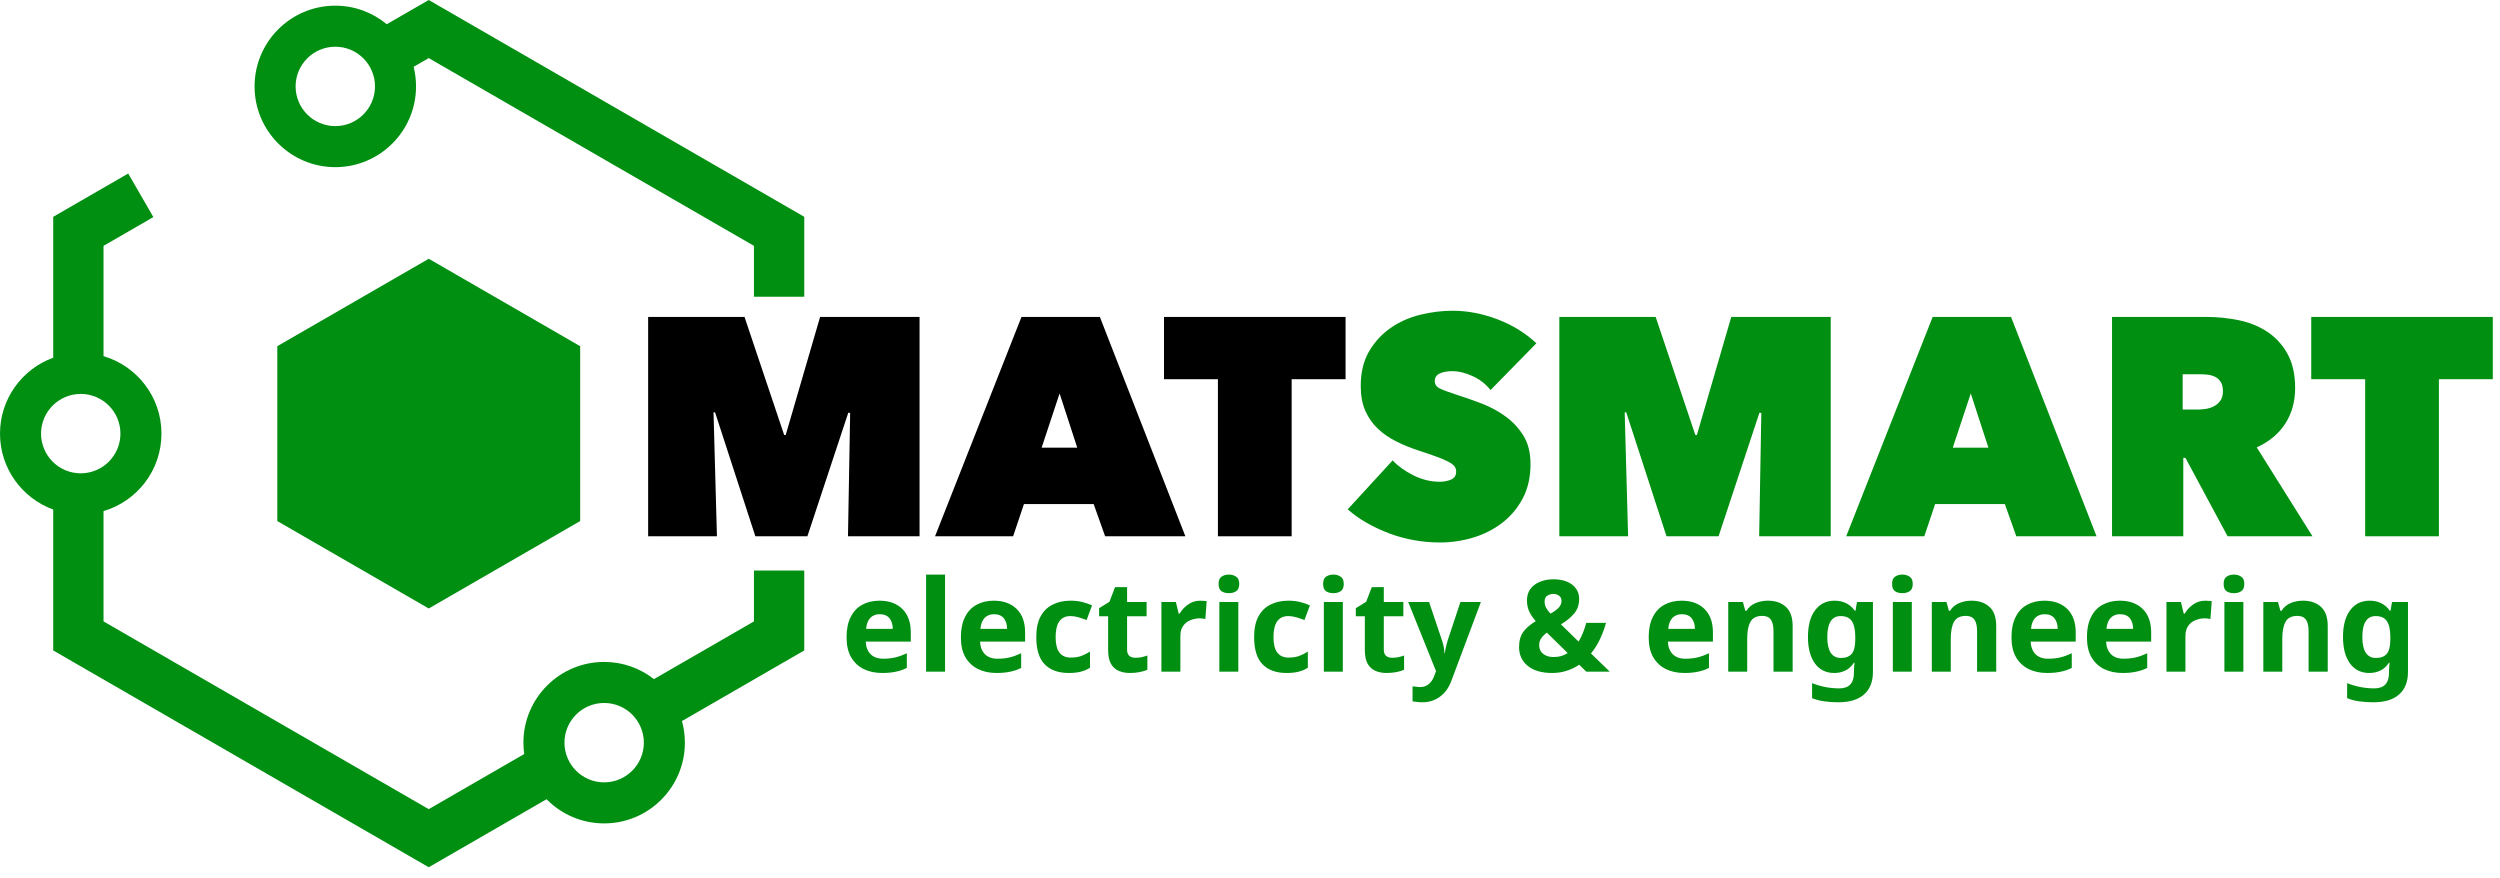
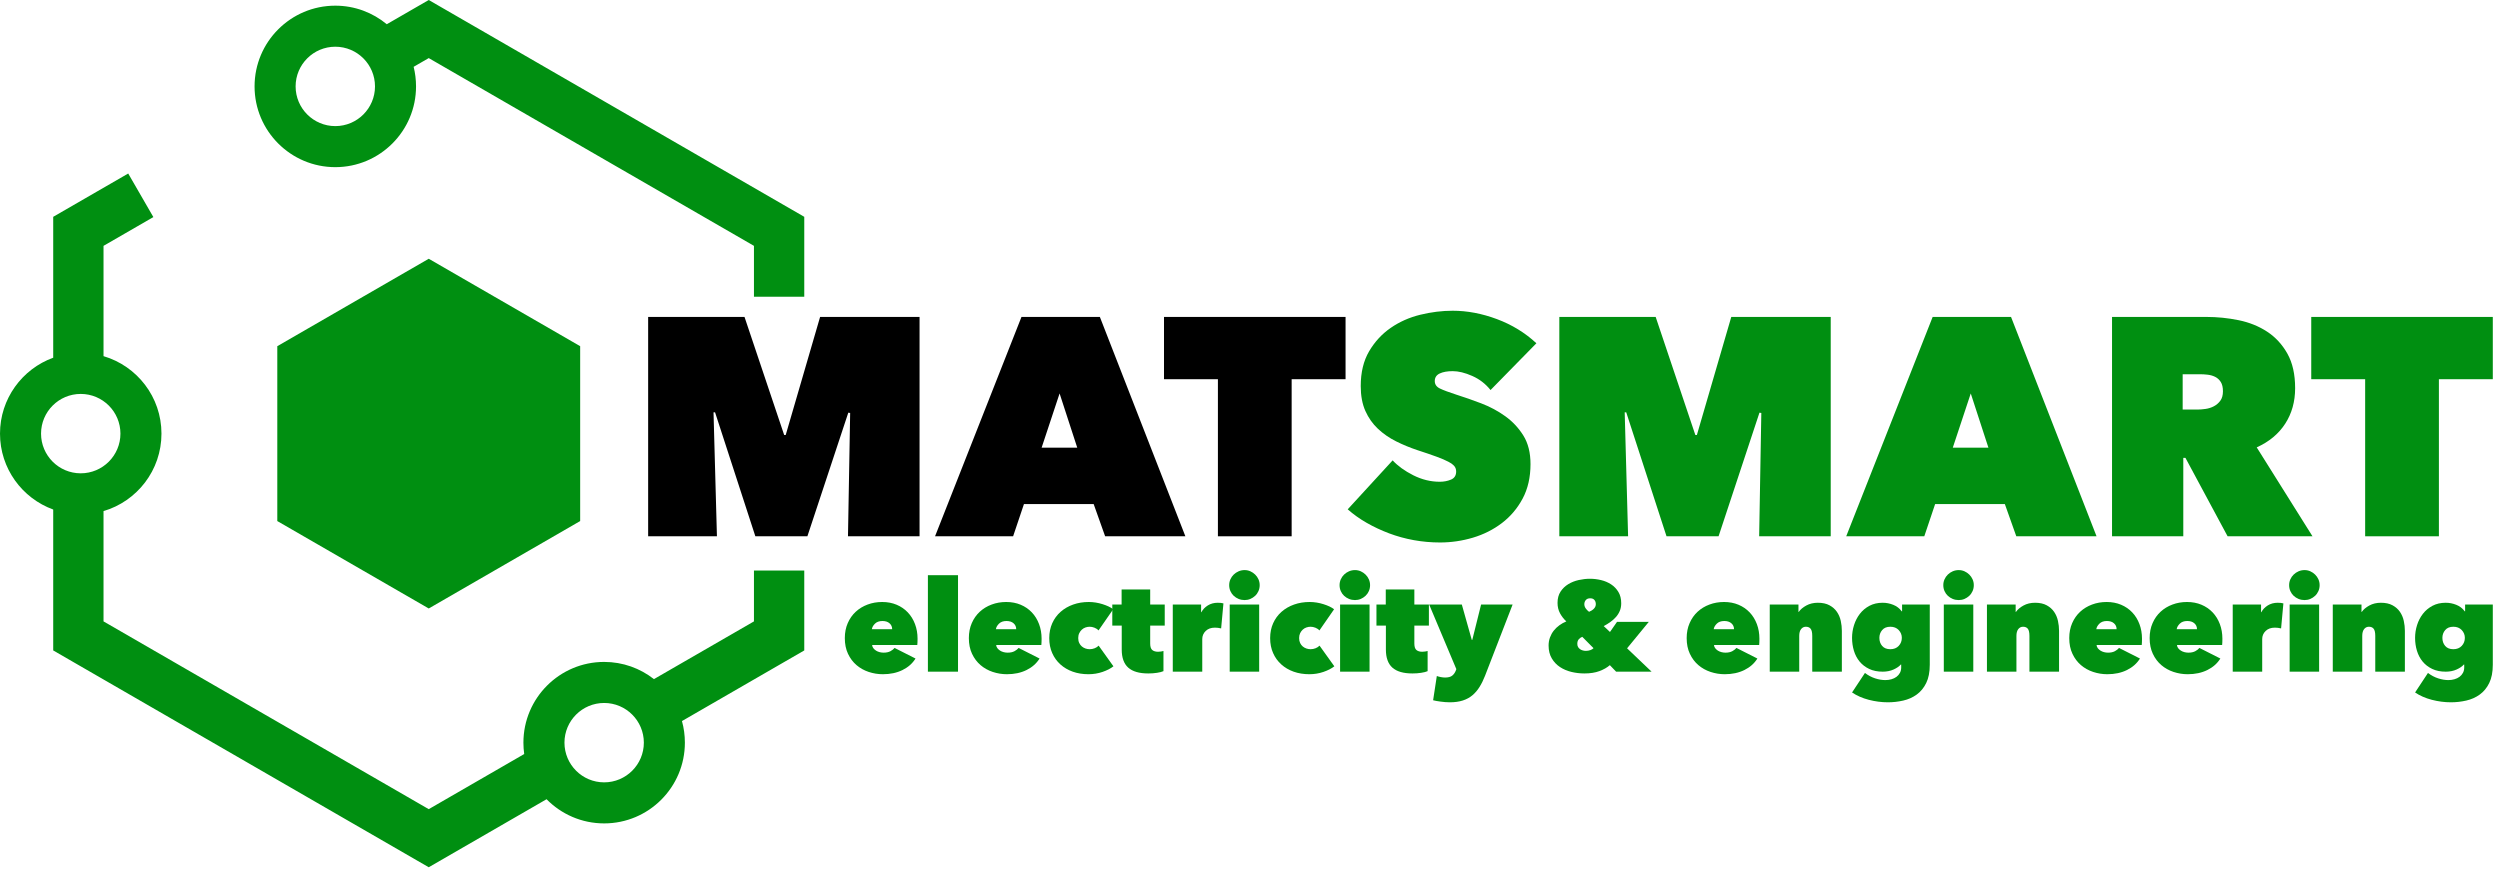
<svg xmlns="http://www.w3.org/2000/svg" width="100%" height="100%" viewBox="0 0 208 73" version="1.1" xml:space="preserve" style="fill-rule:evenodd;clip-rule:evenodd;stroke-linejoin:round;stroke-miterlimit:2;">
-   <text x="69.949px" y="55.883px" style="font-family:'AvenirNext-Heavy', 'Avenir Next', sans-serif;font-weight:900;font-size:10.617px;fill:#008f11;">electricity &amp; engineering</text>
+   <g>
+     <path d="M74.228,52.347c-0,-0.198 -0.073,-0.361 -0.218,-0.488c-0.145,-0.128 -0.341,-0.191 -0.589,-0.191c-0.269,-0 -0.478,0.074 -0.626,0.222c-0.149,0.149 -0.234,0.301 -0.255,0.457l1.688,0Zm2.113,0.796c-0,0.092 -0.002,0.186 -0.006,0.282c-0.003,0.095 -0.008,0.175 -0.016,0.239l-3.758,-0c0.007,0.099 0.041,0.187 0.101,0.265c0.06,0.078 0.134,0.145 0.223,0.202c0.088,0.056 0.187,0.099 0.297,0.127c0.11,0.028 0.221,0.043 0.335,0.043c0.226,-0 0.415,-0.041 0.568,-0.122c0.152,-0.082 0.267,-0.172 0.345,-0.271l1.741,0.881c-0.248,0.403 -0.607,0.722 -1.078,0.956c-0.471,0.233 -1.017,0.35 -1.64,0.35c-0.404,-0 -0.796,-0.064 -1.179,-0.191c-0.382,-0.128 -0.72,-0.317 -1.014,-0.568c-0.293,-0.251 -0.529,-0.565 -0.706,-0.94c-0.177,-0.375 -0.265,-0.81 -0.265,-1.306c-0,-0.46 0.081,-0.876 0.244,-1.247c0.163,-0.372 0.384,-0.687 0.664,-0.945c0.279,-0.259 0.608,-0.459 0.987,-0.6c0.379,-0.142 0.784,-0.212 1.216,-0.212c0.439,-0 0.838,0.076 1.199,0.228c0.361,0.152 0.671,0.364 0.929,0.637c0.259,0.272 0.459,0.596 0.6,0.971c0.142,0.375 0.213,0.782 0.213,1.221Z" style="fill:#008f11;fill-rule:nonzero;" />
+     <rect x="77.201" y="47.856" width="2.506" height="8.027" style="fill:#008f11;fill-rule:nonzero;" />
+     <path d="M84.548,52.347c-0,-0.198 -0.073,-0.361 -0.218,-0.488c-0.145,-0.128 -0.341,-0.191 -0.589,-0.191c-0.269,-0 -0.478,0.074 -0.626,0.222c-0.149,0.149 -0.234,0.301 -0.255,0.457l1.688,0Zm2.113,0.796c-0,0.092 -0.002,0.186 -0.006,0.282c-0.003,0.095 -0.008,0.175 -0.015,0.239l-3.759,-0c0.007,0.099 0.041,0.187 0.101,0.265c0.06,0.078 0.134,0.145 0.223,0.202c0.088,0.056 0.187,0.099 0.297,0.127c0.11,0.028 0.221,0.043 0.335,0.043c0.226,-0 0.415,-0.041 0.568,-0.122c0.152,-0.082 0.267,-0.172 0.345,-0.271l1.741,0.881c-0.248,0.403 -0.607,0.722 -1.078,0.956c-0.47,0.233 -1.017,0.35 -1.64,0.35c-0.404,-0 -0.796,-0.064 -1.179,-0.191c-0.382,-0.128 -0.72,-0.317 -1.014,-0.568c-0.293,-0.251 -0.529,-0.565 -0.706,-0.94c-0.177,-0.375 -0.265,-0.81 -0.265,-1.306c-0,-0.46 0.081,-0.876 0.244,-1.247c0.163,-0.372 0.384,-0.687 0.664,-0.945c0.279,-0.259 0.608,-0.459 0.987,-0.6c0.379,-0.142 0.784,-0.212 1.216,-0.212c0.439,-0 0.839,0.076 1.2,0.228c0.361,0.152 0.67,0.364 0.929,0.637c0.258,0.272 0.458,0.596 0.599,0.971c0.142,0.375 0.213,0.782 0.213,1.221Z" style="fill:#008f11;fill-rule:nonzero;" />
+     <path d="M90.557,56.095c-0.474,-0 -0.909,-0.071 -1.306,-0.212c-0.396,-0.142 -0.739,-0.344 -1.029,-0.606c-0.291,-0.261 -0.517,-0.576 -0.68,-0.945c-0.163,-0.368 -0.244,-0.782 -0.244,-1.242c-0,-0.453 0.083,-0.865 0.249,-1.237c0.167,-0.371 0.398,-0.688 0.696,-0.95c0.297,-0.262 0.646,-0.464 1.046,-0.605c0.399,-0.142 0.833,-0.212 1.3,-0.212c0.191,-0 0.384,0.015 0.579,0.047c0.194,0.032 0.382,0.076 0.563,0.133c0.18,0.057 0.346,0.12 0.499,0.191c0.152,0.071 0.281,0.149 0.387,0.234l-1.221,1.762c-0.085,-0.099 -0.196,-0.175 -0.334,-0.228c-0.138,-0.053 -0.271,-0.08 -0.399,-0.08c-0.12,0 -0.237,0.02 -0.35,0.059c-0.113,0.039 -0.214,0.099 -0.302,0.18c-0.089,0.082 -0.162,0.181 -0.218,0.297c-0.057,0.117 -0.085,0.254 -0.085,0.409c-0,0.156 0.028,0.292 0.085,0.409c0.056,0.117 0.129,0.212 0.218,0.287c0.088,0.074 0.189,0.131 0.302,0.17c0.113,0.038 0.23,0.058 0.35,0.058c0.142,-0 0.28,-0.027 0.415,-0.08c0.134,-0.053 0.244,-0.125 0.329,-0.217l1.231,1.72c-0.233,0.184 -0.536,0.339 -0.907,0.467c-0.372,0.127 -0.763,0.191 -1.174,0.191Z" style="fill:#008f11;fill-rule:nonzero;" />
+     <path d="M95.537,56.031c-0.75,0 -1.306,-0.161 -1.667,-0.483c-0.361,-0.322 -0.542,-0.823 -0.542,-1.502l0,-1.996l-0.785,-0l-0,-1.752l0.775,-0l-0,-1.253l2.378,0l0,1.253l1.21,-0l0,1.752l-1.21,-0l0,1.486c0,0.269 0.058,0.451 0.175,0.547c0.117,0.096 0.278,0.143 0.483,0.143c0.078,0 0.16,-0.007 0.245,-0.021c0.085,-0.014 0.152,-0.028 0.201,-0.042l0,1.677c-0.127,0.057 -0.306,0.103 -0.536,0.138c-0.23,0.036 -0.472,0.053 -0.727,0.053Z" style="fill:#008f11;fill-rule:nonzero;" />
+     <path d="M97.575,50.298l2.357,-0l0,0.637l0.022,-0c0.12,-0.227 0.299,-0.414 0.536,-0.563c0.237,-0.148 0.515,-0.223 0.833,-0.223c0.191,0 0.347,0.018 0.467,0.053l-0.191,2.081c-0.078,-0.021 -0.164,-0.037 -0.26,-0.047c-0.095,-0.011 -0.182,-0.016 -0.26,-0.016c-0.318,-0 -0.573,0.092 -0.764,0.276c-0.191,0.184 -0.287,0.41 -0.287,0.679l-0,2.708l-2.453,-0l0,-5.585Z" style="fill:#008f11;fill-rule:nonzero;" />
+     <path d="M102.311,50.298l2.452,-0l0,5.585l-2.452,-0l-0,-5.585Zm-0.043,-1.614c0,-0.17 0.034,-0.331 0.101,-0.483c0.067,-0.152 0.159,-0.285 0.276,-0.398c0.117,-0.113 0.253,-0.204 0.409,-0.271c0.156,-0.067 0.322,-0.101 0.499,-0.101c0.17,0 0.329,0.034 0.478,0.101c0.148,0.067 0.281,0.158 0.398,0.271c0.117,0.113 0.209,0.246 0.276,0.398c0.067,0.152 0.101,0.313 0.101,0.483c-0,0.177 -0.034,0.342 -0.101,0.494c-0.067,0.152 -0.159,0.283 -0.276,0.393c-0.117,0.109 -0.25,0.196 -0.398,0.26c-0.149,0.063 -0.308,0.095 -0.478,0.095c-0.177,0 -0.343,-0.032 -0.499,-0.095c-0.156,-0.064 -0.292,-0.151 -0.409,-0.26c-0.117,-0.11 -0.209,-0.241 -0.276,-0.393c-0.067,-0.152 -0.101,-0.317 -0.101,-0.494Z" style="fill:#008f11;fill-rule:nonzero;" />
+     <path d="M108.936,56.095c-0.474,-0 -0.91,-0.071 -1.306,-0.212c-0.396,-0.142 -0.74,-0.344 -1.03,-0.606c-0.29,-0.261 -0.517,-0.576 -0.679,-0.945c-0.163,-0.368 -0.245,-0.782 -0.245,-1.242c0,-0.453 0.084,-0.865 0.25,-1.237c0.166,-0.371 0.398,-0.688 0.695,-0.95c0.298,-0.262 0.646,-0.464 1.046,-0.605c0.4,-0.142 0.834,-0.212 1.301,-0.212c0.191,-0 0.384,0.015 0.578,0.047c0.195,0.032 0.383,0.076 0.563,0.133c0.181,0.057 0.347,0.12 0.499,0.191c0.152,0.071 0.281,0.149 0.388,0.234l-1.221,1.762c-0.085,-0.099 -0.197,-0.175 -0.335,-0.228c-0.138,-0.053 -0.271,-0.08 -0.398,-0.08c-0.12,0 -0.237,0.02 -0.35,0.059c-0.114,0.039 -0.214,0.099 -0.303,0.18c-0.088,0.082 -0.161,0.181 -0.218,0.297c-0.056,0.117 -0.084,0.254 -0.084,0.409c-0,0.156 0.028,0.292 0.084,0.409c0.057,0.117 0.13,0.212 0.218,0.287c0.089,0.074 0.189,0.131 0.303,0.17c0.113,0.038 0.23,0.058 0.35,0.058c0.142,-0 0.28,-0.027 0.414,-0.08c0.135,-0.053 0.244,-0.125 0.329,-0.217l1.232,1.72c-0.234,0.184 -0.536,0.339 -0.908,0.467c-0.371,0.127 -0.763,0.191 -1.173,0.191Z" style="fill:#008f11;fill-rule:nonzero;" />
+     <path d="M111.495,50.298l2.452,-0l0,5.585l-2.452,-0l-0,-5.585Zm-0.043,-1.614c0,-0.17 0.034,-0.331 0.101,-0.483c0.067,-0.152 0.159,-0.285 0.276,-0.398c0.117,-0.113 0.253,-0.204 0.409,-0.271c0.156,-0.067 0.322,-0.101 0.499,-0.101c0.17,0 0.329,0.034 0.478,0.101c0.148,0.067 0.281,0.158 0.398,0.271c0.117,0.113 0.209,0.246 0.276,0.398c0.067,0.152 0.101,0.313 0.101,0.483c-0,0.177 -0.034,0.342 -0.101,0.494c-0.067,0.152 -0.159,0.283 -0.276,0.393c-0.117,0.109 -0.25,0.196 -0.398,0.26c-0.149,0.063 -0.308,0.095 -0.478,0.095c-0.177,0 -0.343,-0.032 -0.499,-0.095c-0.156,-0.064 -0.292,-0.151 -0.409,-0.26c-0.117,-0.11 -0.209,-0.241 -0.276,-0.393c-0.067,-0.152 -0.101,-0.317 -0.101,-0.494Z" style="fill:#008f11;fill-rule:nonzero;" />
+     <path d="M117.515,56.031c-0.751,0 -1.306,-0.161 -1.667,-0.483c-0.361,-0.322 -0.542,-0.823 -0.542,-1.502l0,-1.996l-0.785,-0l-0,-1.752l0.775,-0l-0,-1.253l2.378,0l-0,1.253l1.21,-0l0,1.752l-1.21,-0l-0,1.486c-0,0.269 0.058,0.451 0.175,0.547c0.117,0.096 0.278,0.143 0.483,0.143c0.078,0 0.159,-0.007 0.244,-0.021c0.085,-0.014 0.153,-0.028 0.202,-0.042l0,1.677c-0.127,0.057 -0.306,0.103 -0.536,0.138c-0.23,0.036 -0.472,0.053 -0.727,0.053Z" style="fill:#008f11;fill-rule:nonzero;" />
+     <path d="M121.167,55.67l-2.261,-5.372l2.718,-0l0.828,2.941l0.042,-0l0.733,-2.941l2.622,-0l-2.293,5.924c-0.135,0.347 -0.287,0.657 -0.457,0.929c-0.169,0.273 -0.368,0.505 -0.594,0.696c-0.227,0.191 -0.494,0.336 -0.802,0.435c-0.308,0.099 -0.667,0.149 -1.077,0.149c-0.128,-0 -0.259,-0.006 -0.393,-0.016c-0.135,-0.011 -0.264,-0.025 -0.388,-0.043c-0.124,-0.017 -0.239,-0.035 -0.345,-0.053c-0.106,-0.017 -0.195,-0.037 -0.265,-0.058l0.308,-2.017c0.092,0.035 0.203,0.065 0.334,0.09c0.131,0.025 0.25,0.037 0.356,0.037c0.269,-0 0.469,-0.055 0.6,-0.165c0.131,-0.109 0.228,-0.249 0.292,-0.419l0.042,-0.117Z" style="fill:#008f11;fill-rule:nonzero;" />
+     <path d="M133.94,55.341c-0.227,0.198 -0.515,0.363 -0.866,0.494c-0.35,0.131 -0.769,0.196 -1.258,0.196c-0.361,0 -0.718,-0.042 -1.072,-0.127c-0.354,-0.085 -0.671,-0.22 -0.95,-0.404c-0.28,-0.184 -0.508,-0.424 -0.685,-0.722c-0.177,-0.297 -0.266,-0.654 -0.266,-1.072c0,-0.241 0.039,-0.465 0.117,-0.674c0.078,-0.209 0.182,-0.397 0.313,-0.563c0.131,-0.166 0.287,-0.315 0.468,-0.446c0.18,-0.131 0.373,-0.239 0.578,-0.324c-0.205,-0.184 -0.378,-0.405 -0.52,-0.663c-0.142,-0.259 -0.212,-0.551 -0.212,-0.876c-0,-0.368 0.083,-0.68 0.249,-0.934c0.166,-0.255 0.381,-0.462 0.642,-0.622c0.262,-0.159 0.553,-0.274 0.871,-0.345c0.319,-0.07 0.63,-0.106 0.934,-0.106c0.312,0 0.622,0.037 0.929,0.112c0.308,0.074 0.586,0.193 0.834,0.355c0.248,0.163 0.449,0.374 0.605,0.632c0.156,0.258 0.234,0.572 0.234,0.94c-0,0.233 -0.039,0.444 -0.117,0.631c-0.078,0.188 -0.184,0.358 -0.319,0.51c-0.134,0.152 -0.288,0.29 -0.462,0.414c-0.173,0.124 -0.359,0.239 -0.557,0.345l0.52,0.489l0.584,-0.839l2.644,-0l-1.805,2.198l2.039,1.943l-2.952,-0l-0.52,-0.542Zm-1.635,-5.563c-0.163,-0 -0.285,0.049 -0.367,0.148c-0.081,0.099 -0.122,0.213 -0.122,0.34c0,0.12 0.036,0.234 0.106,0.34c0.071,0.106 0.167,0.205 0.287,0.297c0.163,-0.064 0.297,-0.15 0.404,-0.26c0.106,-0.11 0.159,-0.235 0.159,-0.377c-0,-0.142 -0.039,-0.258 -0.117,-0.35c-0.078,-0.092 -0.195,-0.138 -0.35,-0.138Zm-0.659,3.206c-0.099,0.035 -0.193,0.099 -0.281,0.191c-0.088,0.092 -0.133,0.223 -0.133,0.393c0,0.106 0.022,0.195 0.064,0.265c0.042,0.071 0.099,0.131 0.17,0.181c0.071,0.049 0.149,0.085 0.233,0.106c0.085,0.021 0.167,0.032 0.245,0.032c0.134,-0 0.26,-0.021 0.377,-0.064c0.116,-0.042 0.203,-0.095 0.26,-0.159l-0.935,-0.945Z" style="fill:#008f11;fill-rule:nonzero;" />
+     <path d="M144.27,52.347c0,-0.198 -0.072,-0.361 -0.217,-0.488c-0.145,-0.128 -0.342,-0.191 -0.59,-0.191c-0.269,-0 -0.477,0.074 -0.626,0.222c-0.149,0.149 -0.234,0.301 -0.255,0.457l1.688,0Zm2.113,0.796c0,0.092 -0.002,0.186 -0.005,0.282c-0.004,0.095 -0.009,0.175 -0.016,0.239l-3.759,-0c0.008,0.099 0.041,0.187 0.101,0.265c0.06,0.078 0.135,0.145 0.223,0.202c0.089,0.056 0.188,0.099 0.298,0.127c0.109,0.028 0.221,0.043 0.334,0.043c0.227,-0 0.416,-0.041 0.568,-0.122c0.152,-0.082 0.267,-0.172 0.345,-0.271l1.741,0.881c-0.247,0.403 -0.607,0.722 -1.077,0.956c-0.471,0.233 -1.018,0.35 -1.641,0.35c-0.403,-0 -0.796,-0.064 -1.178,-0.191c-0.382,-0.128 -0.72,-0.317 -1.014,-0.568c-0.294,-0.251 -0.529,-0.565 -0.706,-0.94c-0.177,-0.375 -0.266,-0.81 -0.266,-1.306c0,-0.46 0.082,-0.876 0.245,-1.247c0.162,-0.372 0.384,-0.687 0.663,-0.945c0.28,-0.259 0.609,-0.459 0.988,-0.6c0.378,-0.142 0.783,-0.212 1.215,-0.212c0.439,-0 0.839,0.076 1.2,0.228c0.361,0.152 0.671,0.364 0.929,0.637c0.258,0.272 0.458,0.596 0.6,0.971c0.141,0.375 0.212,0.782 0.212,1.221Z" style="fill:#008f11;fill-rule:nonzero;" />
+     <path d="M147.243,50.298l2.389,-0l0,0.616l0.021,-0c0.142,-0.206 0.352,-0.384 0.632,-0.536c0.28,-0.153 0.6,-0.229 0.961,-0.229c0.389,0 0.713,0.071 0.971,0.213c0.259,0.141 0.464,0.323 0.616,0.546c0.152,0.223 0.259,0.473 0.319,0.749c0.06,0.276 0.09,0.552 0.09,0.828l0,3.398l-2.463,-0l-0,-2.973c-0,-0.283 -0.044,-0.482 -0.133,-0.595c-0.088,-0.113 -0.221,-0.17 -0.398,-0.17c-0.163,0 -0.296,0.066 -0.398,0.197c-0.103,0.131 -0.154,0.32 -0.154,0.568l-0,2.973l-2.453,-0l0,-5.585Z" style="fill:#008f11;fill-rule:nonzero;" />
+     <path d="M154.091,53.069c0,-0.361 0.055,-0.715 0.165,-1.062c0.11,-0.347 0.271,-0.658 0.483,-0.934c0.212,-0.276 0.478,-0.499 0.796,-0.669c0.319,-0.17 0.687,-0.255 1.105,-0.255c0.297,0 0.589,0.057 0.875,0.17c0.287,0.113 0.523,0.294 0.707,0.542l0.031,-0l0,-0.563l2.304,-0l0,5.011c0,0.609 -0.099,1.115 -0.297,1.519c-0.198,0.403 -0.462,0.723 -0.791,0.96c-0.329,0.238 -0.702,0.404 -1.12,0.499c-0.418,0.096 -0.842,0.144 -1.274,0.144c-0.531,-0 -1.062,-0.069 -1.593,-0.207c-0.531,-0.138 -0.994,-0.342 -1.391,-0.611l1.073,-1.624c0.269,0.205 0.552,0.355 0.849,0.451c0.297,0.096 0.581,0.143 0.85,0.143c0.176,0 0.345,-0.023 0.504,-0.069c0.159,-0.046 0.299,-0.113 0.419,-0.201c0.121,-0.089 0.216,-0.199 0.287,-0.33c0.071,-0.13 0.106,-0.281 0.106,-0.451l0,-0.244l-0.032,0c-0.134,0.156 -0.334,0.294 -0.6,0.414c-0.265,0.12 -0.568,0.181 -0.907,0.181c-0.432,-0 -0.807,-0.076 -1.126,-0.229c-0.318,-0.152 -0.584,-0.357 -0.796,-0.615c-0.213,-0.259 -0.37,-0.558 -0.473,-0.898c-0.102,-0.339 -0.154,-0.697 -0.154,-1.072Zm2.273,0c-0,0.269 0.077,0.494 0.233,0.674c0.156,0.181 0.382,0.271 0.68,0.271c0.29,-0 0.522,-0.092 0.695,-0.276c0.173,-0.184 0.26,-0.407 0.26,-0.669c0,-0.248 -0.087,-0.464 -0.26,-0.648c-0.173,-0.184 -0.405,-0.276 -0.695,-0.276c-0.298,0 -0.524,0.092 -0.68,0.276c-0.156,0.184 -0.233,0.4 -0.233,0.648Z" style="fill:#008f11;fill-rule:nonzero;" />
+     <path d="M161.725,50.298l2.453,-0l-0,5.585l-2.453,-0l0,-5.585Zm-0.042,-1.614c-0,-0.17 0.033,-0.331 0.101,-0.483c0.067,-0.152 0.159,-0.285 0.276,-0.398c0.116,-0.113 0.253,-0.204 0.408,-0.271c0.156,-0.067 0.323,-0.101 0.499,-0.101c0.17,0 0.33,0.034 0.478,0.101c0.149,0.067 0.282,0.158 0.398,0.271c0.117,0.113 0.209,0.246 0.276,0.398c0.068,0.152 0.101,0.313 0.101,0.483c0,0.177 -0.033,0.342 -0.101,0.494c-0.067,0.152 -0.159,0.283 -0.276,0.393c-0.116,0.109 -0.249,0.196 -0.398,0.26c-0.148,0.063 -0.308,0.095 -0.478,0.095c-0.176,0 -0.343,-0.032 -0.499,-0.095c-0.155,-0.064 -0.292,-0.151 -0.408,-0.26c-0.117,-0.11 -0.209,-0.241 -0.276,-0.393c-0.068,-0.152 -0.101,-0.317 -0.101,-0.494Z" style="fill:#008f11;fill-rule:nonzero;" />
+     <path d="M165.314,50.298l2.389,-0l-0,0.616l0.021,-0c0.142,-0.206 0.352,-0.384 0.632,-0.536c0.279,-0.153 0.6,-0.229 0.961,-0.229c0.389,0 0.713,0.071 0.971,0.213c0.258,0.141 0.464,0.323 0.616,0.546c0.152,0.223 0.258,0.473 0.318,0.749c0.061,0.276 0.091,0.552 0.091,0.828l-0,3.398l-2.464,-0l0,-2.973c0,-0.283 -0.044,-0.482 -0.132,-0.595c-0.089,-0.113 -0.221,-0.17 -0.398,-0.17c-0.163,0 -0.296,0.066 -0.399,0.197c-0.102,0.131 -0.153,0.32 -0.153,0.568l-0,2.973l-2.453,-0l-0,-5.585Z" style="fill:#008f11;fill-rule:nonzero;" />
+     <path d="M176.101,52.347c0,-0.198 -0.072,-0.361 -0.218,-0.488c-0.145,-0.128 -0.341,-0.191 -0.589,-0.191c-0.269,-0 -0.478,0.074 -0.626,0.222c-0.149,0.149 -0.234,0.301 -0.255,0.457l1.688,0Zm2.113,0.796c-0,0.092 -0.002,0.186 -0.005,0.282c-0.004,0.095 -0.009,0.175 -0.016,0.239l-3.759,-0c0.007,0.099 0.041,0.187 0.101,0.265c0.06,0.078 0.135,0.145 0.223,0.202c0.088,0.056 0.188,0.099 0.297,0.127c0.11,0.028 0.221,0.043 0.335,0.043c0.226,-0 0.416,-0.041 0.568,-0.122c0.152,-0.082 0.267,-0.172 0.345,-0.271l1.741,0.881c-0.248,0.403 -0.607,0.722 -1.078,0.956c-0.47,0.233 -1.017,0.35 -1.64,0.35c-0.403,-0 -0.796,-0.064 -1.178,-0.191c-0.383,-0.128 -0.721,-0.317 -1.014,-0.568c-0.294,-0.251 -0.53,-0.565 -0.706,-0.94c-0.177,-0.375 -0.266,-0.81 -0.266,-1.306c0,-0.46 0.081,-0.876 0.244,-1.247c0.163,-0.372 0.384,-0.687 0.664,-0.945c0.279,-0.259 0.609,-0.459 0.987,-0.6c0.379,-0.142 0.784,-0.212 1.216,-0.212c0.439,-0 0.839,0.076 1.2,0.228c0.361,0.152 0.67,0.364 0.929,0.637c0.258,0.272 0.458,0.596 0.6,0.971c0.141,0.375 0.212,0.782 0.212,1.221Z" style="fill:#008f11;fill-rule:nonzero;" />
+     <path d="M182.79,52.347c0,-0.198 -0.073,-0.361 -0.218,-0.488c-0.145,-0.128 -0.341,-0.191 -0.589,-0.191c-0.269,-0 -0.478,0.074 -0.626,0.222c-0.149,0.149 -0.234,0.301 -0.255,0.457l1.688,0Zm2.113,0.796c-0,0.092 -0.002,0.186 -0.005,0.282c-0.004,0.095 -0.009,0.175 -0.016,0.239l-3.759,-0c0.007,0.099 0.041,0.187 0.101,0.265c0.06,0.078 0.134,0.145 0.223,0.202c0.088,0.056 0.188,0.099 0.297,0.127c0.11,0.028 0.221,0.043 0.335,0.043c0.226,-0 0.416,-0.041 0.568,-0.122c0.152,-0.082 0.267,-0.172 0.345,-0.271l1.741,0.881c-0.248,0.403 -0.607,0.722 -1.078,0.956c-0.47,0.233 -1.017,0.35 -1.64,0.35c-0.403,-0 -0.796,-0.064 -1.179,-0.191c-0.382,-0.128 -0.72,-0.317 -1.014,-0.568c-0.293,-0.251 -0.529,-0.565 -0.706,-0.94c-0.177,-0.375 -0.265,-0.81 -0.265,-1.306c-0,-0.46 0.081,-0.876 0.244,-1.247c0.163,-0.372 0.384,-0.687 0.664,-0.945c0.279,-0.259 0.609,-0.459 0.987,-0.6c0.379,-0.142 0.784,-0.212 1.216,-0.212c0.439,-0 0.839,0.076 1.2,0.228c0.361,0.152 0.67,0.364 0.929,0.637c0.258,0.272 0.458,0.596 0.6,0.971c0.141,0.375 0.212,0.782 0.212,1.221Z" style="fill:#008f11;fill-rule:nonzero;" />
+     <path d="M185.763,50.298l2.357,-0l-0,0.637l0.021,-0c0.12,-0.227 0.299,-0.414 0.536,-0.563c0.237,-0.148 0.515,-0.223 0.834,-0.223c0.191,0 0.347,0.018 0.467,0.053l-0.191,2.081c-0.078,-0.021 -0.165,-0.037 -0.26,-0.047c-0.096,-0.011 -0.183,-0.016 -0.26,-0.016c-0.319,-0 -0.574,0.092 -0.765,0.276c-0.191,0.184 -0.287,0.41 -0.287,0.679l0,2.708l-2.452,-0l-0,-5.585Z" style="fill:#008f11;fill-rule:nonzero;" />
+     <path d="M190.498,50.298l2.453,-0l-0,5.585l-2.453,-0l0,-5.585Zm-0.042,-1.614c-0,-0.17 0.033,-0.331 0.101,-0.483c0.067,-0.152 0.159,-0.285 0.276,-0.398c0.116,-0.113 0.253,-0.204 0.408,-0.271c0.156,-0.067 0.322,-0.101 0.499,-0.101c0.17,0 0.33,0.034 0.478,0.101c0.149,0.067 0.282,0.158 0.398,0.271c0.117,0.113 0.209,0.246 0.276,0.398c0.068,0.152 0.101,0.313 0.101,0.483c0,0.177 -0.033,0.342 -0.101,0.494c-0.067,0.152 -0.159,0.283 -0.276,0.393c-0.116,0.109 -0.249,0.196 -0.398,0.26c-0.148,0.063 -0.308,0.095 -0.478,0.095c-0.177,0 -0.343,-0.032 -0.499,-0.095c-0.155,-0.064 -0.292,-0.151 -0.408,-0.26c-0.117,-0.11 -0.209,-0.241 -0.276,-0.393c-0.068,-0.152 -0.101,-0.317 -0.101,-0.494Z" style="fill:#008f11;fill-rule:nonzero;" />
+     <path d="M194.087,50.298l2.389,-0l-0,0.616l0.021,-0c0.142,-0.206 0.352,-0.384 0.632,-0.536c0.279,-0.153 0.6,-0.229 0.961,-0.229c0.389,0 0.713,0.071 0.971,0.213c0.258,0.141 0.464,0.323 0.616,0.546c0.152,0.223 0.258,0.473 0.318,0.749c0.061,0.276 0.091,0.552 0.091,0.828l-0,3.398l-2.464,-0l0,-2.973c0,-0.283 -0.044,-0.482 -0.132,-0.595c-0.089,-0.113 -0.221,-0.17 -0.398,-0.17c-0.163,0 -0.296,0.066 -0.399,0.197c-0.102,0.131 -0.154,0.32 -0.154,0.568l0,2.973l-2.452,-0l-0,-5.585Z" style="fill:#008f11;fill-rule:nonzero;" />
+     <path d="M200.935,53.069c0,-0.361 0.055,-0.715 0.165,-1.062c0.109,-0.347 0.27,-0.658 0.483,-0.934c0.212,-0.276 0.477,-0.499 0.796,-0.669c0.319,-0.17 0.687,-0.255 1.104,-0.255c0.297,0 0.589,0.057 0.876,0.17c0.287,0.113 0.522,0.294 0.706,0.542l0.032,-0l0,-0.563l2.304,-0l-0,5.011c-0,0.609 -0.099,1.115 -0.297,1.519c-0.198,0.403 -0.462,0.723 -0.791,0.96c-0.329,0.238 -0.703,0.404 -1.12,0.499c-0.418,0.096 -0.843,0.144 -1.274,0.144c-0.531,-0 -1.062,-0.069 -1.593,-0.207c-0.531,-0.138 -0.995,-0.342 -1.391,-0.611l1.072,-1.624c0.269,0.205 0.552,0.355 0.85,0.451c0.297,0.096 0.58,0.143 0.849,0.143c0.177,0 0.345,-0.023 0.504,-0.069c0.16,-0.046 0.3,-0.113 0.42,-0.201c0.12,-0.089 0.216,-0.199 0.287,-0.33c0.07,-0.13 0.106,-0.281 0.106,-0.451l-0,-0.244l-0.032,0c-0.135,0.156 -0.335,0.294 -0.6,0.414c-0.265,0.12 -0.568,0.181 -0.908,0.181c-0.432,-0 -0.807,-0.076 -1.125,-0.229c-0.319,-0.152 -0.584,-0.357 -0.797,-0.615c-0.212,-0.259 -0.369,-0.558 -0.472,-0.898c-0.103,-0.339 -0.154,-0.697 -0.154,-1.072Zm2.272,0c0,0.269 0.078,0.494 0.234,0.674c0.155,0.181 0.382,0.271 0.679,0.271c0.29,-0 0.522,-0.092 0.696,-0.276c0.173,-0.184 0.26,-0.407 0.26,-0.669c-0,-0.248 -0.087,-0.464 -0.26,-0.648c-0.174,-0.184 -0.406,-0.276 -0.696,-0.276c-0.297,0 -0.524,0.092 -0.679,0.276c-0.156,0.184 -0.234,0.4 -0.234,0.648Z" style="fill:#008f11;fill-rule:nonzero;" />
+   </g>
  <g>
    <path d="M59.365,34.308l0.284,10.311l-5.723,-0l0,-18.25l8.017,-0l3.299,9.821l0.129,-0l2.861,-9.821l8.275,-0l-0,18.25l-5.955,-0l0.181,-10.26l-0.155,-0.025l-3.403,10.285l-4.33,-0l-3.351,-10.311l-0.129,-0Z" style="fill-rule:nonzero;" />
    <path d="M84.987,26.369l6.522,-0l7.114,18.25l-6.676,-0l-0.954,-2.681l-5.8,-0l-0.902,2.681l-6.495,-0l7.191,-18.25Zm3.171,6.366l-1.495,4.511l2.964,0l-1.469,-4.511Z" style="fill-rule:nonzero;" />
    <path d="M107.465,44.619l-6.135,-0l-0,-13.069l-4.485,-0l-0,-5.181l15.105,-0l-0,5.181l-4.485,-0l-0,13.069Z" style="fill-rule:nonzero;" />
    <path d="M119.812,45.134c-0.739,0 -1.465,-0.064 -2.179,-0.193c-0.713,-0.129 -1.4,-0.318 -2.062,-0.567c-0.661,-0.25 -1.284,-0.542 -1.868,-0.877c-0.585,-0.335 -1.109,-0.709 -1.573,-1.121l3.738,-4.073c0.429,0.464 1.001,0.877 1.714,1.238c0.713,0.36 1.448,0.541 2.204,0.541c0.344,-0 0.657,-0.06 0.941,-0.181c0.283,-0.12 0.425,-0.343 0.425,-0.67c-0,-0.172 -0.047,-0.318 -0.142,-0.438c-0.094,-0.12 -0.262,-0.245 -0.502,-0.374c-0.241,-0.129 -0.572,-0.27 -0.993,-0.425c-0.421,-0.155 -0.949,-0.335 -1.585,-0.541c-0.619,-0.207 -1.212,-0.451 -1.779,-0.735c-0.567,-0.284 -1.069,-0.632 -1.508,-1.044c-0.438,-0.412 -0.786,-0.906 -1.044,-1.482c-0.257,-0.576 -0.386,-1.268 -0.386,-2.075c-0,-1.134 0.232,-2.097 0.696,-2.887c0.464,-0.791 1.061,-1.439 1.791,-1.946c0.731,-0.507 1.551,-0.872 2.462,-1.096c0.911,-0.223 1.813,-0.335 2.706,-0.335c1.203,0 2.428,0.232 3.674,0.696c1.246,0.464 2.341,1.134 3.286,2.011l-3.815,3.892c-0.412,-0.516 -0.919,-0.907 -1.521,-1.173c-0.601,-0.266 -1.142,-0.399 -1.624,-0.399c-0.446,-0 -0.807,0.064 -1.082,0.193c-0.275,0.129 -0.413,0.339 -0.413,0.631c0,0.275 0.142,0.482 0.426,0.619c0.283,0.138 0.743,0.309 1.379,0.516c0.653,0.206 1.34,0.446 2.062,0.721c0.722,0.275 1.388,0.632 1.998,1.07c0.61,0.438 1.112,0.975 1.508,1.611c0.395,0.636 0.592,1.426 0.592,2.372c0,1.099 -0.219,2.057 -0.657,2.874c-0.438,0.816 -1.014,1.495 -1.727,2.036c-0.713,0.541 -1.516,0.945 -2.41,1.212c-0.894,0.266 -1.804,0.399 -2.732,0.399Z" style="fill:#008f11;fill-rule:nonzero;" />
    <path d="M135.175,34.308l0.283,10.311l-5.722,-0l-0,-18.25l8.016,-0l3.3,9.821l0.129,-0l2.861,-9.821l8.274,-0l0,18.25l-5.954,-0l0.18,-10.26l-0.155,-0.025l-3.402,10.285l-4.331,-0l-3.351,-10.311l-0.128,-0Z" style="fill:#008f11;fill-rule:nonzero;" />
    <path d="M160.797,26.369l6.521,-0l7.115,18.25l-6.677,-0l-0.953,-2.681l-5.8,-0l-0.902,2.681l-6.496,-0l7.192,-18.25Zm3.17,6.366l-1.495,4.511l2.964,0l-1.469,-4.511Z" style="fill:#008f11;fill-rule:nonzero;" />
    <path d="M175.721,26.369l7.862,-0c0.894,-0 1.783,0.09 2.668,0.27c0.885,0.181 1.676,0.499 2.372,0.954c0.696,0.455 1.258,1.065 1.688,1.83c0.43,0.765 0.644,1.723 0.644,2.874c0,1.117 -0.275,2.101 -0.824,2.952c-0.55,0.85 -1.341,1.508 -2.372,1.972l4.64,7.398l-7.063,-0l-3.506,-6.522l-0.18,0l0,6.522l-5.929,-0l0,-18.25Zm5.877,7.707l1.212,-0c0.206,-0 0.434,-0.017 0.683,-0.052c0.249,-0.034 0.481,-0.107 0.696,-0.219c0.215,-0.112 0.395,-0.266 0.541,-0.464c0.146,-0.197 0.219,-0.459 0.219,-0.786c0,-0.326 -0.06,-0.584 -0.18,-0.773c-0.12,-0.189 -0.275,-0.331 -0.464,-0.426c-0.189,-0.094 -0.395,-0.154 -0.619,-0.18c-0.223,-0.026 -0.429,-0.039 -0.618,-0.039l-1.47,0l0,2.939Z" style="fill:#008f11;fill-rule:nonzero;" />
    <path d="M202.916,44.619l-6.135,-0l-0,-13.069l-4.485,-0l-0,-5.181l15.105,-0l-0,5.181l-4.485,-0l-0,13.069Z" style="fill:#008f11;fill-rule:nonzero;" />
-     <path d="M4.427,29.762l-0,-11.723l6.24,-3.603l2.093,3.625l-4.147,2.394l-0,9.177c2.785,0.819 4.821,3.396 4.821,6.446c0,3.049 -2.036,5.626 -4.821,6.445l-0,9.177l27.058,15.622l7.943,-4.587c-0.043,-0.309 -0.066,-0.625 -0.066,-0.946c0,-3.707 3.01,-6.717 6.717,-6.717c1.563,0 3.002,0.535 4.143,1.431l8.321,-4.803l0,-4.234l4.186,0l-0,6.65l-10.176,5.876c0.159,0.572 0.243,1.175 0.243,1.797c0,3.708 -3.009,6.718 -6.717,6.718c-1.875,-0 -3.572,-0.771 -4.791,-2.012l-9.803,5.66l-31.244,-18.039l-0,-11.723c-2.581,-0.937 -4.427,-3.412 -4.427,-6.315c-0,-2.904 1.846,-5.379 4.427,-6.316Zm45.838,28.725c1.823,-0 3.303,1.48 3.303,3.302c-0,1.823 -1.48,3.303 -3.303,3.303c-1.822,-0 -3.302,-1.48 -3.302,-3.303c-0,-1.822 1.48,-3.302 3.302,-3.302Zm-14.594,-36.958l12.599,7.274l0,14.549l-12.599,7.274l-12.6,-7.274l0,-14.549l12.6,-7.274Zm-28.954,11.246c1.823,-0 3.303,1.48 3.303,3.303c-0,1.822 -1.48,3.302 -3.303,3.302c-1.823,0 -3.302,-1.48 -3.302,-3.302c-0,-1.823 1.479,-3.303 3.302,-3.303Zm25.463,-30.759l3.491,-2.016l31.244,18.039l-0,6.65l-4.186,-0l0,-4.234l-27.058,-15.622l-1.256,0.726c0.13,0.522 0.199,1.068 0.199,1.63c0,3.708 -3.009,6.718 -6.717,6.718c-3.707,-0 -6.717,-3.01 -6.717,-6.718c0,-3.707 3.01,-6.717 6.717,-6.717c1.627,0 3.119,0.58 4.283,1.544Zm-4.283,1.871c1.823,-0 3.303,1.48 3.303,3.302c-0,1.823 -1.48,3.303 -3.303,3.303c-1.822,-0 -3.302,-1.48 -3.302,-3.303c-0,-1.822 1.48,-3.302 3.302,-3.302Z" style="fill:#008f11;" />
+     <path d="M4.427,29.762l-0,-11.723l6.24,-3.603l2.093,3.625l-4.147,2.394l-0,9.177c2.785,0.819 4.821,3.396 4.821,6.446c0,3.049 -2.036,5.626 -4.821,6.445l-0,9.177l27.058,15.622l7.943,-4.587c-0.043,-0.309 -0.066,-0.625 -0.066,-0.946c0,-3.707 3.01,-6.717 6.717,-6.717c1.563,0 3.002,0.535 4.143,1.431l8.321,-4.803l0,-4.234l4.186,0l-0,6.65l-10.176,5.876c0.159,0.572 0.243,1.175 0.243,1.797c0,3.708 -3.009,6.718 -6.717,6.718c-1.875,-0 -3.572,-0.771 -4.791,-2.012l-9.803,5.66l-31.244,-18.039l-0,-11.723c-2.581,-0.937 -4.427,-3.412 -4.427,-6.315c0,-2.904 1.846,-5.379 4.427,-6.316Zm45.838,28.725c1.823,-0 3.303,1.48 3.303,3.302c-0,1.823 -1.48,3.303 -3.303,3.303c-1.822,-0 -3.302,-1.48 -3.302,-3.303c-0,-1.822 1.48,-3.302 3.302,-3.302Zm-14.594,-36.958l12.599,7.274l0,14.549l-12.599,7.274l-12.6,-7.274l0,-14.549l12.6,-7.274Zm-28.954,11.246c1.823,-0 3.303,1.48 3.303,3.303c-0,1.822 -1.48,3.302 -3.303,3.302c-1.823,0 -3.302,-1.48 -3.302,-3.302c-0,-1.823 1.479,-3.303 3.302,-3.303Zm25.463,-30.759l3.491,-2.016l31.244,18.039l-0,6.65l-4.186,-0l0,-4.234l-27.058,-15.622l-1.256,0.726c0.13,0.522 0.199,1.068 0.199,1.63c0,3.708 -3.009,6.718 -6.717,6.718c-3.707,-0 -6.717,-3.01 -6.717,-6.718c0,-3.707 3.01,-6.717 6.717,-6.717c1.627,0 3.119,0.58 4.283,1.544Zm-4.283,1.871c1.823,-0 3.303,1.48 3.303,3.302c-0,1.823 -1.48,3.303 -3.303,3.303c-1.822,-0 -3.302,-1.48 -3.302,-3.303c-0,-1.822 1.48,-3.302 3.302,-3.302Z" style="fill:#008f11;" />
  </g>
</svg>
